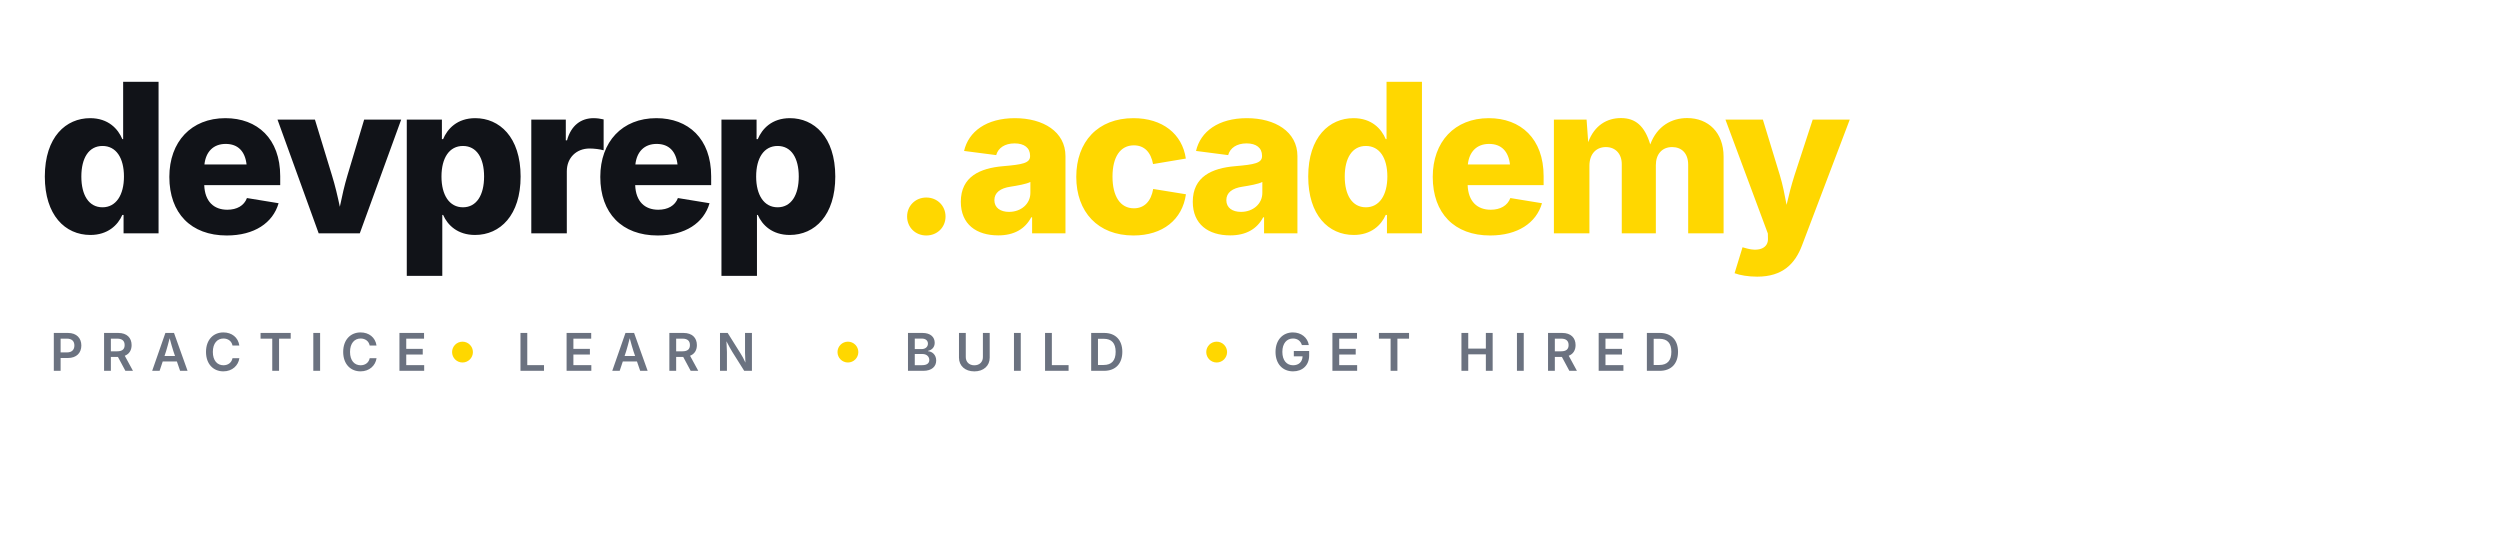
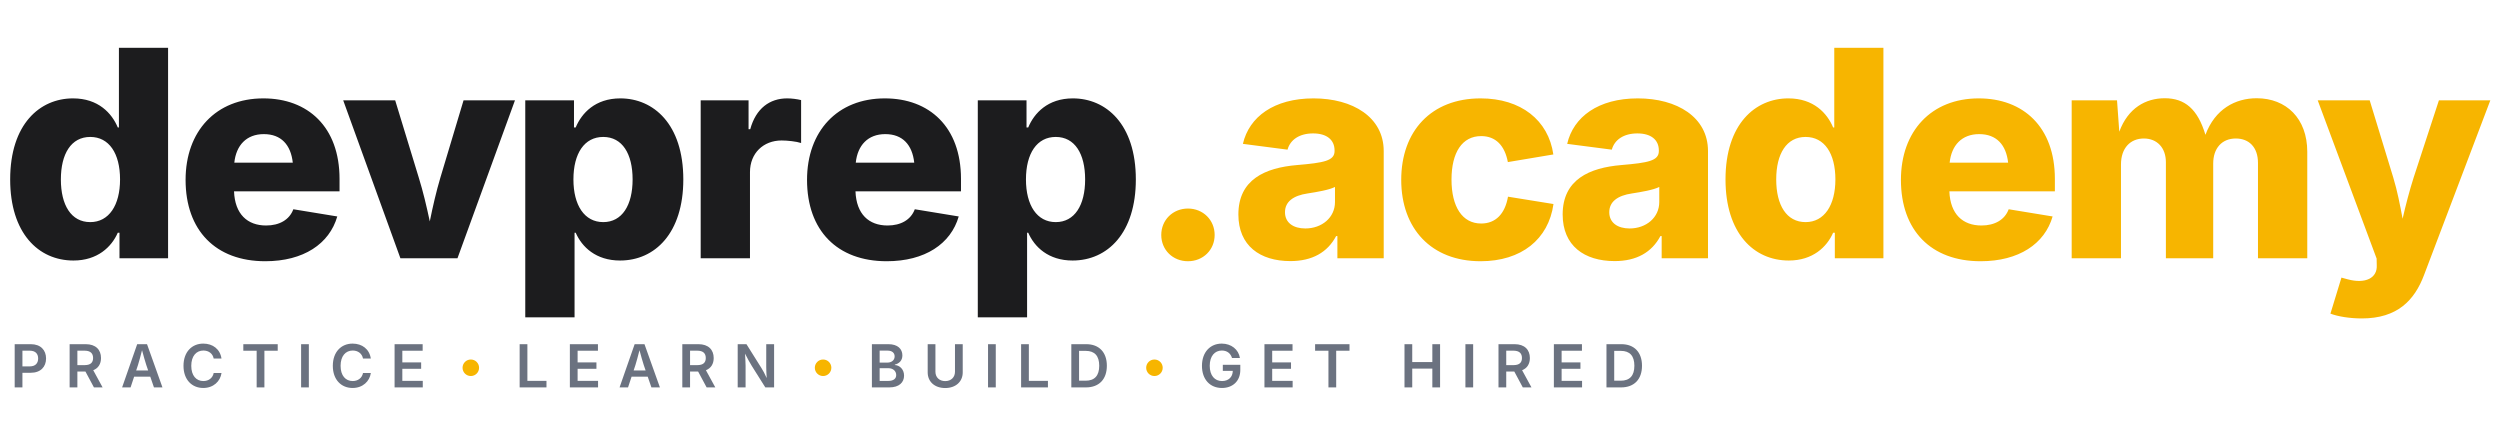
- <svg xmlns="http://www.w3.org/2000/svg" viewBox="0 0 1200 260" role="img" aria-labelledby="title desc">
-   <text x="18" y="112" font-family="Inter, Arial, sans-serif" font-size="100" font-weight="800" letter-spacing="-4" fill="#111318">devprep</text>
-   <text x="427" y="112" font-family="Inter, Arial, sans-serif" font-size="100" font-weight="800" letter-spacing="-4" fill="#FFD700">.academy</text>
-   <text x="24" y="178" font-family="Inter, Arial, sans-serif" font-size="25" font-weight="600" letter-spacing="8" fill="#6B7280">PRACTICE</text>
-   <circle cx="222" cy="169" r="5" fill="#FFD700" />
-   <text x="248" y="178" font-family="Inter, Arial, sans-serif" font-size="25" font-weight="600" letter-spacing="8" fill="#6B7280">LEARN</text>
-   <circle cx="407" cy="169" r="5" fill="#FFD700" />
-   <text x="434" y="178" font-family="Inter, Arial, sans-serif" font-size="25" font-weight="600" letter-spacing="8" fill="#6B7280">BUILD</text>
-   <circle cx="584" cy="169" r="5" fill="#FFD700" />
-   <text x="611" y="178" font-family="Inter, Arial, sans-serif" font-size="25" font-weight="600" letter-spacing="8" fill="#6B7280">GET HIRED</text>
+ <svg xmlns="http://www.w3.org/2000/svg" viewBox="0 0 968 165" role="img" aria-label="devprep.academy, Practice, Learn, Build, Get hired">
+   <path d="M28.438 100.875C37.734 100.875 43.203 95.625 45.609 90.102H46.266V100.0H65.078V18.516H46.047V49.359H45.609C43.312 43.836 38.062 38.094 28.273 38.094C15.422 38.094 3.938 48.047 3.938 69.484C3.938 90.211 14.82 100.875 28.438 100.875ZM34.945 86.0C27.562 86.0 23.57 79.438 23.57 69.484C23.57 59.531 27.562 53.023 34.945 53.023C42.219 53.023 46.484 59.367 46.484 69.484C46.484 79.492 42.164 86.0 34.945 86.0ZM102.703 101.148C117.523 101.148 127.531 94.422 130.594 83.812L113.586 81.023C112.055 85.125 108.172 87.312 103.031 87.312C95.812 87.312 90.945 82.938 90.617 74.078H131.469V69.266C131.469 49.086 119.164 38.094 101.992 38.094C83.617 38.094 71.859 50.781 71.859 69.648C71.859 89.227 83.508 101.148 102.703 101.148ZM90.727 62.977C91.438 56.25 95.43 51.93 102.156 51.93C108.828 51.93 112.602 56.031 113.367 62.977ZM155.039 100.0H177.133L199.391 38.859H179.484L170.516 68.773C168.875 74.297 167.617 79.82 166.414 85.727C165.156 79.82 163.844 74.242 162.148 68.773L153.016 38.859H132.891ZM203.383 122.859H222.469V90.102H222.906C225.312 95.625 230.727 100.875 240.078 100.875C253.641 100.875 264.578 90.211 264.578 69.484C264.578 48.047 253.039 38.094 240.188 38.094C230.453 38.094 225.203 43.836 222.906 49.359H222.25V38.859H203.383ZM233.57 86.0C226.297 86.0 222.031 79.492 222.031 69.484C222.031 59.367 226.297 53.023 233.57 53.023C240.953 53.023 244.945 59.531 244.945 69.484C244.945 79.438 240.898 86.0 233.57 86.0ZM271.305 100.0H290.391V66.641C290.391 59.312 295.586 54.391 302.641 54.391C304.938 54.391 308.383 54.773 310.188 55.375V38.75C308.602 38.367 306.578 38.094 304.773 38.094C298.047 38.094 292.688 41.977 290.5 50.016H289.844V38.859H271.305ZM343.328 101.148C358.148 101.148 368.156 94.422 371.219 83.812L354.211 81.023C352.68 85.125 348.797 87.312 343.656 87.312C336.438 87.312 331.57 82.938 331.242 74.078H372.094V69.266C372.094 49.086 359.789 38.094 342.617 38.094C324.242 38.094 312.484 50.781 312.484 69.648C312.484 89.227 324.133 101.148 343.328 101.148ZM331.352 62.977C332.062 56.25 336.055 51.93 342.781 51.93C349.453 51.93 353.227 56.031 353.992 62.977ZM378.602 122.859H397.688V90.102H398.125C400.531 95.625 405.945 100.875 415.297 100.875C428.859 100.875 439.797 90.211 439.797 69.484C439.797 48.047 428.258 38.094 415.406 38.094C405.672 38.094 400.422 43.836 398.125 49.359H397.469V38.859H378.602ZM408.789 86.0C401.516 86.0 397.25 79.492 397.25 69.484C397.25 59.367 401.516 53.023 408.789 53.023C416.172 53.023 420.164 59.531 420.164 69.484C420.164 79.438 416.117 86.0 408.789 86.0Z" fill="#1C1C1E" />
+   <path d="M459.977 101.148C465.828 101.148 470.312 96.773 470.312 90.977C470.312 85.18 465.828 80.75 459.977 80.75C454.125 80.75 449.641 85.18 449.641 90.977C449.641 96.773 454.125 101.148 459.977 101.148ZM499.625 101.094C508.102 101.094 514.008 97.703 517.344 91.414H517.836V100.0H535.773V58.492C535.773 45.367 523.797 38.094 508.594 38.094C493.281 38.094 483.656 45.258 481.25 55.703L498.531 57.945C499.57 54.117 503.125 51.656 508.43 51.656C513.625 51.656 516.742 54.062 516.742 58.273V58.492C516.742 62.266 512.586 63.031 502.25 63.906C489.891 64.945 479.5 69.484 479.5 83.047C479.5 95.133 487.867 101.094 499.625 101.094ZM505.422 88.461C500.828 88.461 497.547 86.273 497.547 82.172C497.547 78.125 500.719 75.719 506.352 74.898C509.906 74.352 514.719 73.531 516.906 72.383V78.234C516.906 84.25 511.82 88.461 505.422 88.461ZM573.289 101.148C589.039 101.148 599.594 92.672 601.508 79.0L583.898 76.156C582.75 82.773 579.141 86.547 573.508 86.547C566.18 86.547 562.023 80.039 562.023 69.539C562.023 58.984 566.18 52.695 573.508 52.695C579.141 52.695 582.641 56.359 583.844 62.758L601.453 59.805C599.539 46.516 588.875 38.094 573.289 38.094C554.148 38.094 542.555 50.781 542.555 69.648C542.555 88.461 554.148 101.148 573.289 101.148ZM625.188 101.094C633.664 101.094 639.57 97.703 642.906 91.414H643.398V100.0H661.336V58.492C661.336 45.367 649.359 38.094 634.156 38.094C618.844 38.094 609.219 45.258 606.812 55.703L624.094 57.945C625.133 54.117 628.688 51.656 633.992 51.656C639.188 51.656 642.305 54.062 642.305 58.273V58.492C642.305 62.266 638.148 63.031 627.812 63.906C615.453 64.945 605.062 69.484 605.062 83.047C605.062 95.133 613.43 101.094 625.188 101.094ZM630.984 88.461C626.391 88.461 623.109 86.273 623.109 82.172C623.109 78.125 626.281 75.719 631.914 74.898C635.469 74.352 640.281 73.531 642.469 72.383V78.234C642.469 84.25 637.383 88.461 630.984 88.461ZM692.617 100.875C701.914 100.875 707.383 95.625 709.789 90.102H710.445V100.0H729.258V18.516H710.227V49.359H709.789C707.492 43.836 702.242 38.094 692.453 38.094C679.602 38.094 668.117 48.047 668.117 69.484C668.117 90.211 679.0 100.875 692.617 100.875ZM699.125 86.0C691.742 86.0 687.75 79.438 687.75 69.484C687.75 59.531 691.742 53.023 699.125 53.023C706.398 53.023 710.664 59.367 710.664 69.484C710.664 79.492 706.344 86.0 699.125 86.0ZM766.883 101.148C781.703 101.148 791.711 94.422 794.773 83.812L777.766 81.023C776.234 85.125 772.352 87.312 767.211 87.312C759.992 87.312 755.125 82.938 754.797 74.078H795.648V69.266C795.648 49.086 783.344 38.094 766.172 38.094C747.797 38.094 736.039 50.781 736.039 69.648C736.039 89.227 747.688 101.148 766.883 101.148ZM754.906 62.977C755.617 56.25 759.609 51.93 766.336 51.93C773.008 51.93 776.781 56.031 777.547 62.977ZM802.156 100.0H821.242V63.688C821.242 57.289 824.906 53.625 830.102 53.625C835.188 53.625 838.633 57.18 838.633 62.812V100.0H856.953V63.305C856.953 57.453 860.289 53.625 865.703 53.625C870.734 53.625 874.289 56.906 874.289 63.086V100.0H893.375V58.766C893.375 45.859 885.227 38.039 873.797 38.039C865.539 38.039 857.664 42.195 853.945 52.203C850.938 42.195 845.961 38.039 838.195 38.039C830.812 38.039 823.977 41.812 820.586 51.0L819.711 38.859H802.156ZM902.344 121.438C905.188 122.531 909.781 123.297 914.484 123.297C928.211 123.297 934.883 116.352 938.602 106.453L964.25 38.859H944.344L934.555 68.773C932.914 73.969 931.547 79.164 930.289 84.688C929.25 79.164 928.266 74.023 926.68 68.773L917.547 38.859H897.422L920.227 100.109L920.281 102.68C920.555 107.656 915.906 110.008 909.016 108.148L906.609 107.492Z" fill="#F7B500" />
+   <path d="M5.685 150.0H8.683V144.34H11.895C15.758 144.34 17.836 142.015 17.836 138.803C17.836 135.614 15.792 133.267 11.94 133.267H5.685ZM8.683 141.869V135.782H11.479C13.771 135.782 14.77 137.018 14.77 138.803C14.77 140.589 13.771 141.869 11.502 141.869ZM26.96 150.0H29.959V143.857H33.081L36.371 150.0H39.729L36.102 143.352C38.078 142.565 39.111 140.892 39.111 138.624C39.111 135.434 37.067 133.267 33.215 133.267H26.96ZM29.959 141.375V135.782H32.755C35.035 135.782 36.045 136.838 36.045 138.624C36.045 140.398 35.035 141.375 32.777 141.375ZM47.281 150.0H50.56L51.93 145.856H58.186L59.612 150.0H62.902L56.928 133.267H53.121ZM52.728 143.441 53.435 141.308C53.896 139.814 54.401 137.938 54.996 135.603C55.614 137.916 56.142 139.769 56.636 141.308L57.366 143.441ZM78.709 150.225C82.662 150.225 85.312 147.63 85.773 144.43H82.74C82.359 146.406 80.741 147.541 78.742 147.541C76.025 147.541 74.059 145.485 74.059 141.645C74.059 137.849 76.013 135.726 78.754 135.726C80.753 135.726 82.37 136.86 82.74 138.837H85.761C85.234 135.176 82.381 133.042 78.709 133.042C74.34 133.042 71.049 136.231 71.049 141.645C71.049 147.035 74.306 150.225 78.709 150.225ZM94.212 135.793H99.378V150.0H102.376V135.793H107.531V133.267H94.212ZM119.586 133.267H116.588V150.0H119.586ZM136.527 150.225C140.48 150.225 143.13 147.63 143.591 144.43H140.558C140.177 146.406 138.559 147.541 136.56 147.541C133.843 147.541 131.877 145.485 131.877 141.645C131.877 137.849 133.831 135.726 136.572 135.726C138.571 135.726 140.188 136.86 140.558 138.837H143.579C143.052 135.176 140.199 133.042 136.527 133.042C132.158 133.042 128.868 136.231 128.868 141.645C128.868 147.035 132.124 150.225 136.527 150.225ZM152.782 150.0H163.698V147.473H155.781V142.801H163.069V140.308H155.781V135.793H163.653V133.267H152.782Z" fill="#6B7280" />
+   <circle cx="182.3" cy="142.4" r="3.2" fill="#F7B500" />
+   <path d="M201.208 150.0H211.596V147.473H204.206V133.267H201.208ZM220.653 150.0H231.569V147.473H223.651V142.801H230.94V140.308H223.651V135.793H231.524V133.267H220.653ZM239.896 150.0H243.175L244.545 145.856H250.8L252.227 150.0H255.517L249.543 133.267H245.735ZM245.342 143.441 246.05 141.308C246.51 139.814 247.016 137.938 247.611 135.603C248.229 137.916 248.756 139.769 249.251 141.308L249.981 143.441ZM264.192 150.0H267.191V143.857H270.313L273.603 150.0H276.961L273.334 143.352C275.31 142.565 276.343 140.892 276.343 138.624C276.343 135.434 274.299 133.267 270.447 133.267H264.192ZM267.191 141.375V135.782H269.987C272.267 135.782 273.277 136.838 273.277 138.624C273.277 140.398 272.267 141.375 270.009 141.375ZM285.636 150.0H288.691V141.689C288.691 140.757 288.59 138.994 288.477 136.928C289.6 139.106 290.229 140.297 291.105 141.701L296.327 150.0H299.73V133.267H296.687V142.049C296.687 143.071 296.754 144.767 296.866 146.384C296.136 144.71 295.406 143.441 294.811 142.487L289.028 133.267H285.636Z" fill="#6B7280" />
+   <circle cx="318.7" cy="142.4" r="3.2" fill="#F7B500" />
+   <path d="M337.599 150.0H344.349C348.178 150.0 350.054 148.046 350.054 145.44C350.054 142.914 348.257 141.431 346.483 141.341V141.173C348.111 140.791 349.403 139.646 349.403 137.613C349.403 135.131 347.617 133.267 344.001 133.267H337.599ZM340.598 147.496V142.565H343.978C345.842 142.565 347.01 143.722 347.01 145.216C347.01 146.541 346.09 147.496 343.877 147.496ZM340.598 140.398V135.76H343.686C345.483 135.76 346.404 136.703 346.404 137.995C346.404 139.477 345.202 140.398 343.619 140.398ZM365.984 150.247C370.06 150.247 372.767 147.776 372.767 144.194V133.267H369.768V143.947C369.768 146.047 368.297 147.563 365.984 147.563C363.67 147.563 362.199 146.047 362.199 143.947V133.267H359.2V144.194C359.2 147.776 361.884 150.247 365.984 150.247ZM385.563 133.267H382.565V150.0H385.563ZM395.372 150.0H405.761V147.473H398.371V133.267H395.372ZM420.477 150.0C425.576 150.0 428.575 146.844 428.575 141.611C428.575 136.411 425.576 133.267 420.59 133.267H414.817V150.0ZM417.816 147.406V135.861H420.41C423.835 135.861 425.621 137.781 425.621 141.611C425.621 145.474 423.835 147.406 420.331 147.406Z" fill="#6B7280" />
+   <circle cx="447.0" cy="142.4" r="3.2" fill="#F7B500" />
+   <path d="M473.148 150.225C477.281 150.225 480.246 147.563 480.246 143.262V141.251H473.474V143.61H477.337C477.281 146.013 475.675 147.541 473.16 147.541C470.341 147.541 468.409 145.418 468.409 141.633C468.409 137.837 470.386 135.726 473.092 135.726C475.125 135.726 476.495 136.827 477.034 138.612H480.1C479.583 135.322 476.742 133.042 473.058 133.042C468.679 133.042 465.399 136.265 465.399 141.656C465.399 146.945 468.533 150.225 473.148 150.225ZM489.595 150.0H500.511V147.473H492.593V142.801H499.882V140.308H492.593V135.793H500.466V133.267H489.595ZM509.208 135.793H514.374V150.0H517.373V135.793H522.527V133.267H509.208ZM543.819 150.0H546.818V142.711H554.6V150.0H557.599V133.267H554.6V140.185H546.818V133.267H543.819ZM570.406 133.267H567.408V150.0H570.406ZM580.216 150.0H583.214V143.857H586.336L589.627 150.0H592.985L589.357 143.352C591.334 142.565 592.367 140.892 592.367 138.624C592.367 135.434 590.323 133.267 586.471 133.267H580.216ZM583.214 141.375V135.782H586.011C588.29 135.782 589.301 136.838 589.301 138.624C589.301 140.398 588.29 141.375 586.033 141.375ZM601.659 150.0H612.576V147.473H604.658V142.801H611.947V140.308H604.658V135.793H612.531V133.267H601.659ZM627.685 150.0C632.784 150.0 635.783 146.844 635.783 141.611C635.783 136.411 632.784 133.267 627.798 133.267H622.025V150.0ZM625.024 147.406V135.861H627.618C631.043 135.861 632.829 137.781 632.829 141.611C632.829 145.474 631.043 147.406 627.539 147.406Z" fill="#6B7280" />
</svg>
